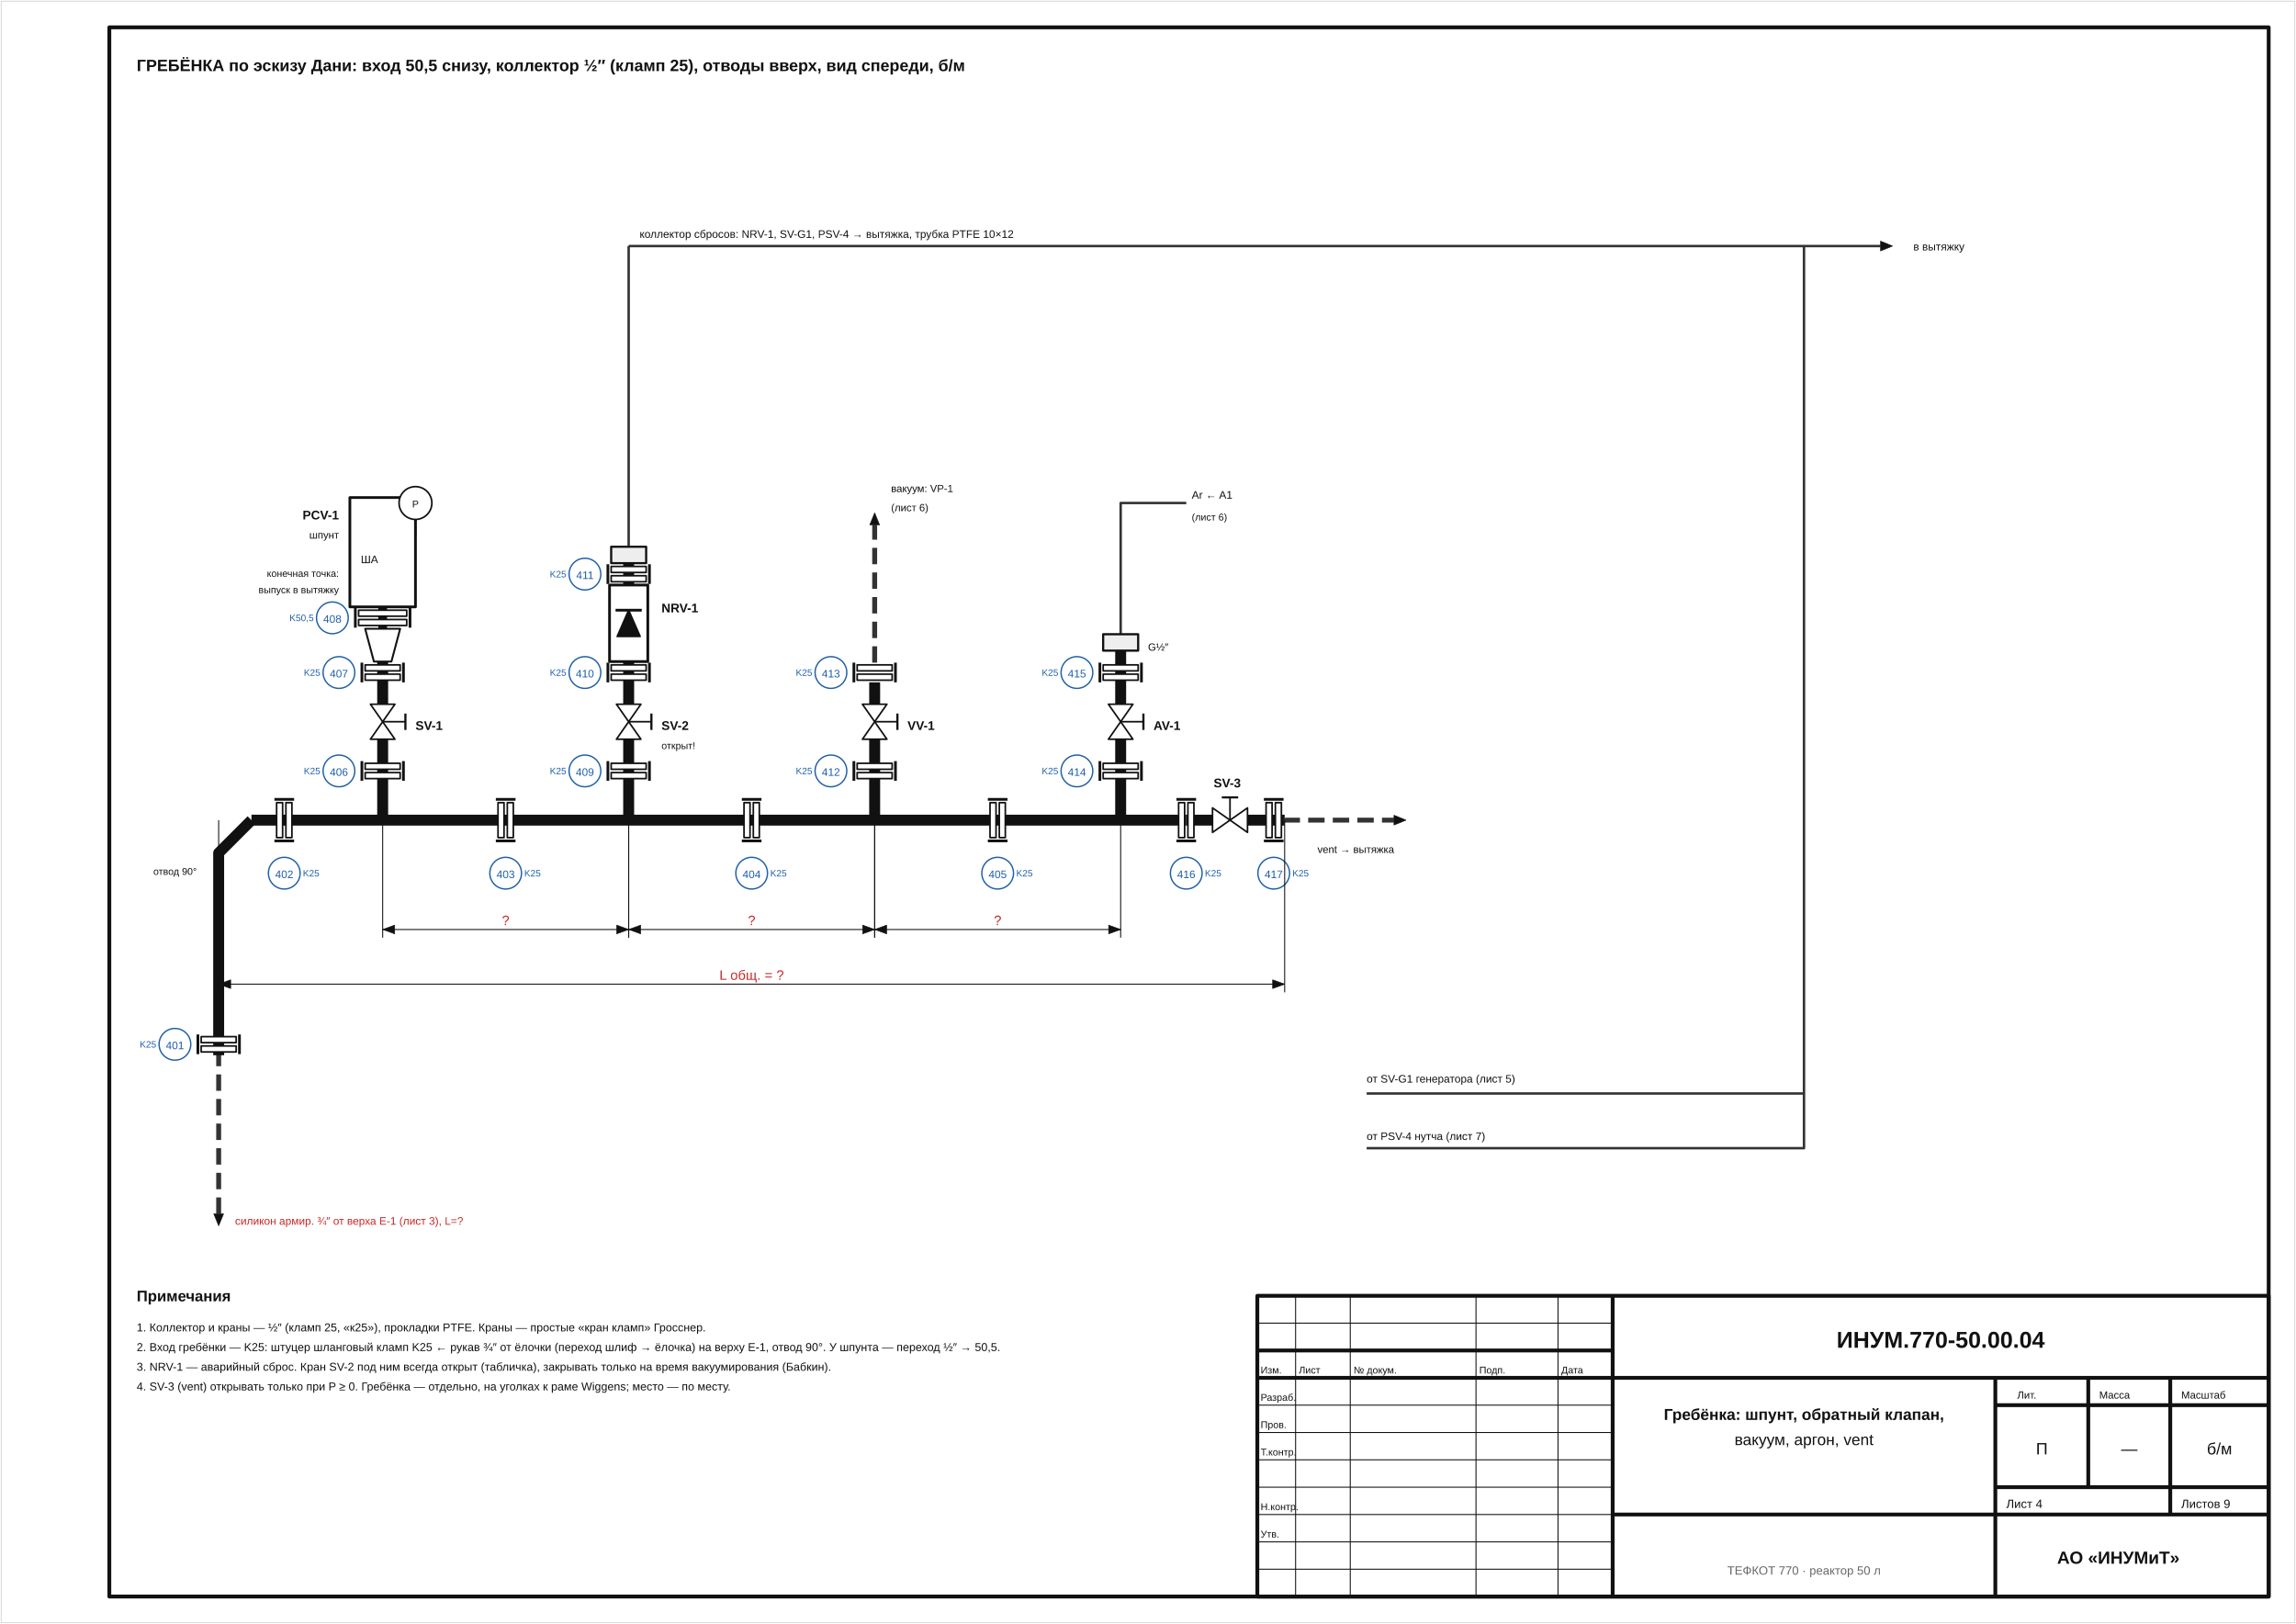
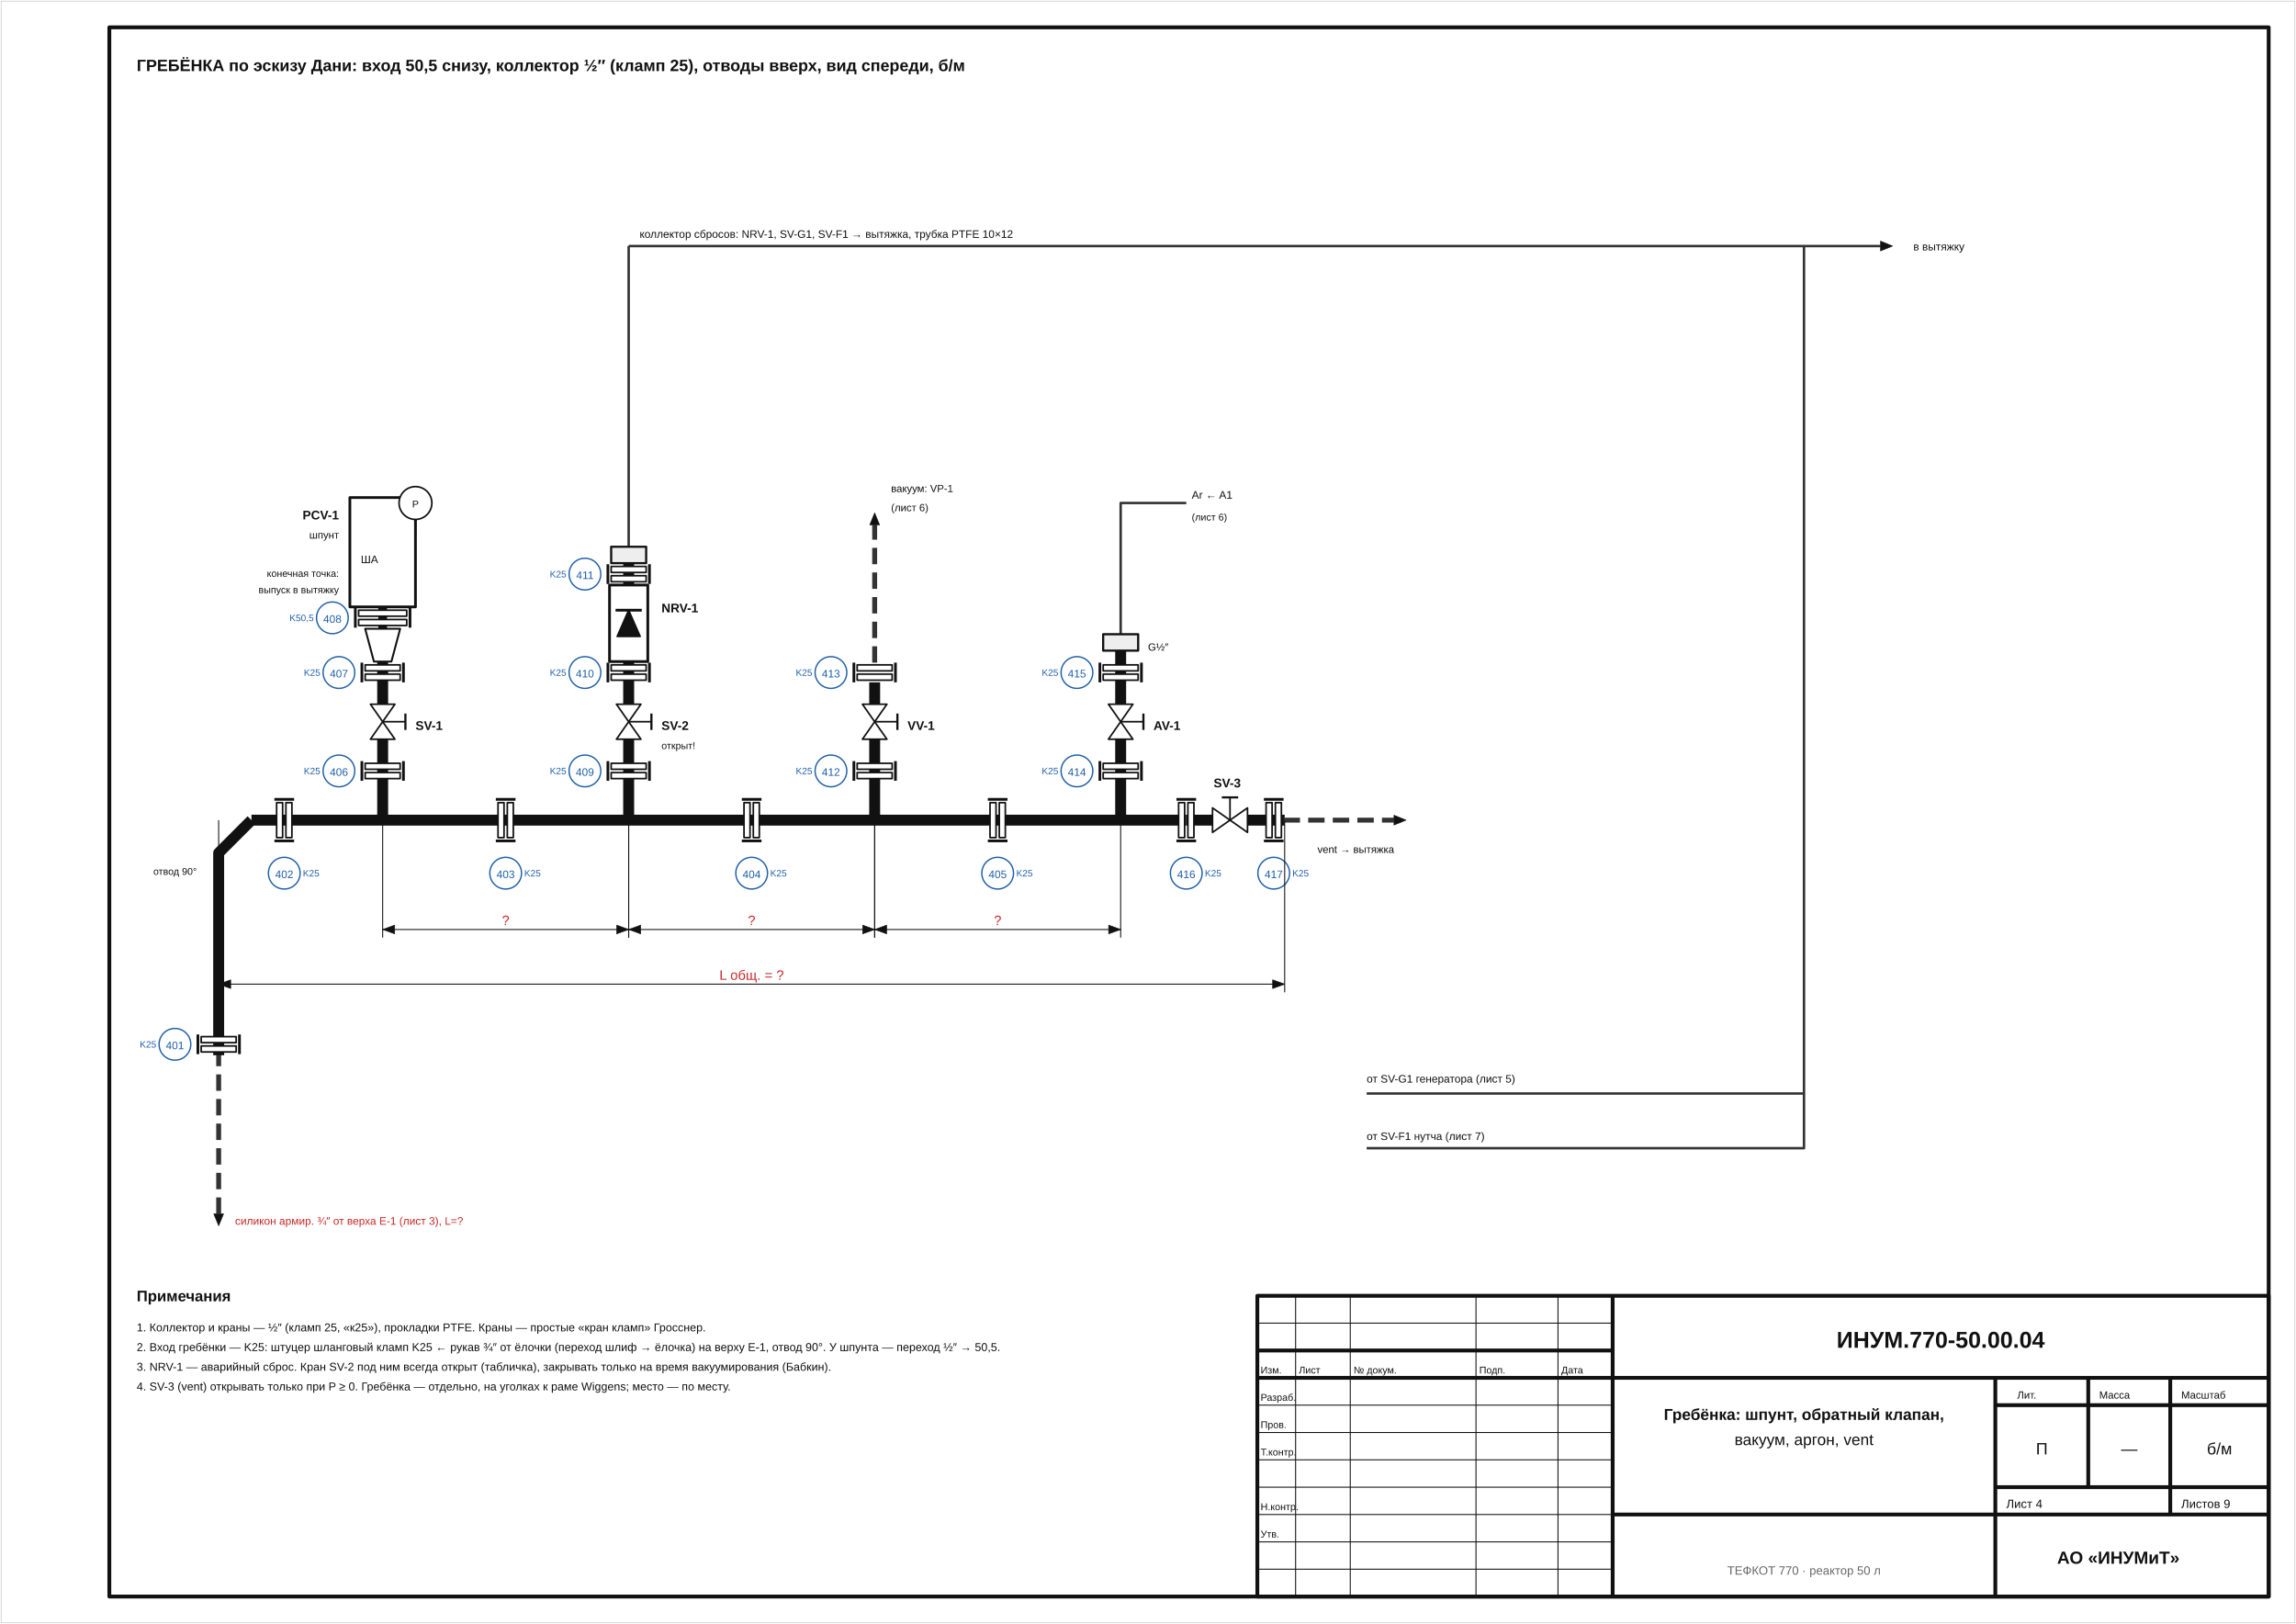
<svg xmlns="http://www.w3.org/2000/svg" viewBox="0 0 420.0 297.0" width="420.0mm" height="297.0mm" font-family="Arial, 'Liberation Sans', sans-serif">
  <rect width="100%" height="100%" fill="#fff" />
  <path d="M230.00,247.00 L295.00,247.00" fill="none" stroke="#111111" stroke-width="0.7" stroke-linejoin="round" />
  <path d="M230.00,252.00 L295.00,252.00" fill="none" stroke="#111111" stroke-width="0.7" stroke-linejoin="round" />
  <path d="M295.00,237.00 L295.00,292.00" fill="none" stroke="#111111" stroke-width="0.7" stroke-linejoin="round" />
  <path d="M295.00,252.00 L415.00,252.00" fill="none" stroke="#111111" stroke-width="0.7" stroke-linejoin="round" />
  <path d="M365.00,252.00 L365.00,292.00" fill="none" stroke="#111111" stroke-width="0.7" stroke-linejoin="round" />
  <path d="M295.00,277.00 L415.00,277.00" fill="none" stroke="#111111" stroke-width="0.7" stroke-linejoin="round" />
  <path d="M365.00,257.00 L415.00,257.00" fill="none" stroke="#111111" stroke-width="0.7" stroke-linejoin="round" />
  <path d="M365.00,272.00 L415.00,272.00" fill="none" stroke="#111111" stroke-width="0.7" stroke-linejoin="round" />
  <path d="M382.00,252.00 L382.00,272.00" fill="none" stroke="#111111" stroke-width="0.7" stroke-linejoin="round" />
  <path d="M397.00,252.00 L397.00,272.00" fill="none" stroke="#111111" stroke-width="0.7" stroke-linejoin="round" />
  <path d="M397.00,272.00 L397.00,277.00" fill="none" stroke="#111111" stroke-width="0.7" stroke-linejoin="round" />
  <path d="M40.00,222.00 L40.00,192.80" fill="none" stroke="#333333" stroke-width="0.9" stroke-dasharray="3 1.5" stroke-linejoin="round" />
  <path d="M40.00,193.00 L40.00,156.00 L46.00,150.00" fill="none" stroke="#111111" stroke-width="2.0" stroke-linejoin="round" />
  <path d="M46.00,150.00 L217.00,150.00" fill="none" stroke="#111111" stroke-width="2.0" stroke-linejoin="round" />
  <path d="M70.00,150.00 L70.00,135.20" fill="none" stroke="#111111" stroke-width="2.0" stroke-linejoin="round" />
  <path d="M70.00,128.80 L70.00,121.00" fill="none" stroke="#111111" stroke-width="2.0" stroke-linejoin="round" />
  <path d="M70.00,115.00 L70.00,111.00" fill="none" stroke="#111111" stroke-width="1.6" stroke-linejoin="round" />
  <path d="M115.00,150.00 L115.00,135.20" fill="none" stroke="#111111" stroke-width="2.0" stroke-linejoin="round" />
  <path d="M115.00,128.80 L115.00,116.40" fill="none" stroke="#111111" stroke-width="2.0" stroke-linejoin="round" />
  <path d="M115.00,111.60 L115.00,103.00" fill="none" stroke="#111111" stroke-width="2.0" stroke-linejoin="round" />
  <path d="M115.00,100.00 L115.00,45.00" fill="none" stroke="#333333" stroke-width="0.45" stroke-linejoin="round" />
  <path d="M160.00,150.00 L160.00,135.20" fill="none" stroke="#111111" stroke-width="2.0" stroke-linejoin="round" />
  <path d="M160.00,128.80 L160.00,124.80" fill="none" stroke="#111111" stroke-width="2.0" stroke-linejoin="round" />
  <path d="M160.00,121.20 L160.00,96.00" fill="none" stroke="#333333" stroke-width="0.9" stroke-dasharray="3 1.5" stroke-linejoin="round" />
  <path d="M205.00,150.00 L205.00,135.20" fill="none" stroke="#111111" stroke-width="2.0" stroke-linejoin="round" />
  <path d="M205.00,128.80 L205.00,119.00" fill="none" stroke="#111111" stroke-width="2.0" stroke-linejoin="round" />
  <path d="M205.00,116.00 L205.00,92.00 L217.00,92.00" fill="none" stroke="#333333" stroke-width="0.45" stroke-linejoin="round" />
  <path d="M217.00,150.00 L221.80,150.00" fill="none" stroke="#111111" stroke-width="2.0" stroke-linejoin="round" />
  <path d="M228.20,150.00 L235.00,150.00" fill="none" stroke="#111111" stroke-width="2.0" stroke-linejoin="round" />
  <path d="M234.80,150.00 L255.00,150.00" fill="none" stroke="#333333" stroke-width="0.9" stroke-dasharray="3 1.5" stroke-linejoin="round" />
  <path d="M115.00,45.00 L344.00,45.00" fill="none" stroke="#333333" stroke-width="0.45" stroke-linejoin="round" />
  <path d="M250.00,200.00 L330.00,200.00" fill="none" stroke="#333333" stroke-width="0.45" stroke-linejoin="round" />
  <path d="M250.00,210.00 L330.00,210.00 L330.00,45.00" fill="none" stroke="#333333" stroke-width="0.45" stroke-linejoin="round" />
  <path d="M0.20,0.20 L419.80,0.20 L419.80,296.80 L0.20,296.80 Z" fill="none" stroke="#bbbbbb" stroke-width="0.1" stroke-linejoin="round" />
  <path d="M20.00,5.00 L415.00,5.00 L415.00,292.00 L20.00,292.00 Z" fill="none" stroke="#111111" stroke-width="0.7" stroke-linejoin="round" />
  <path d="M230.00,237.00 L415.00,237.00 L415.00,292.00 L230.00,292.00 Z" fill="none" stroke="#111111" stroke-width="0.7" stroke-linejoin="round" />
  <path d="M230.00,242.00 L295.00,242.00" fill="none" stroke="#111111" stroke-width="0.18" stroke-linejoin="round" />
  <path d="M230.00,257.00 L295.00,257.00" fill="none" stroke="#111111" stroke-width="0.18" stroke-linejoin="round" />
  <path d="M230.00,262.00 L295.00,262.00" fill="none" stroke="#111111" stroke-width="0.18" stroke-linejoin="round" />
  <path d="M230.00,267.00 L295.00,267.00" fill="none" stroke="#111111" stroke-width="0.18" stroke-linejoin="round" />
  <path d="M230.00,272.00 L295.00,272.00" fill="none" stroke="#111111" stroke-width="0.18" stroke-linejoin="round" />
  <path d="M230.00,277.00 L295.00,277.00" fill="none" stroke="#111111" stroke-width="0.18" stroke-linejoin="round" />
  <path d="M230.00,282.00 L295.00,282.00" fill="none" stroke="#111111" stroke-width="0.18" stroke-linejoin="round" />
  <path d="M230.00,287.00 L295.00,287.00" fill="none" stroke="#111111" stroke-width="0.18" stroke-linejoin="round" />
  <path d="M237.00,237.00 L237.00,292.00" fill="none" stroke="#111111" stroke-width="0.18" stroke-linejoin="round" />
  <path d="M247.00,237.00 L247.00,292.00" fill="none" stroke="#111111" stroke-width="0.18" stroke-linejoin="round" />
  <path d="M270.00,237.00 L270.00,292.00" fill="none" stroke="#111111" stroke-width="0.18" stroke-linejoin="round" />
  <path d="M285.00,237.00 L285.00,292.00" fill="none" stroke="#111111" stroke-width="0.18" stroke-linejoin="round" />
  <text x="230.60" y="251.20" font-size="1.8" text-anchor="start" fill="#111111">Изм.</text>
  <text x="237.60" y="251.20" font-size="1.8" text-anchor="start" fill="#111111">Лист</text>
  <text x="247.60" y="251.20" font-size="1.8" text-anchor="start" fill="#111111">№ докум.</text>
  <text x="270.60" y="251.20" font-size="1.8" text-anchor="start" fill="#111111">Подп.</text>
  <text x="285.60" y="251.20" font-size="1.8" text-anchor="start" fill="#111111">Дата</text>
  <text x="230.60" y="256.20" font-size="1.8" text-anchor="start" fill="#111111">Разраб.</text>
  <text x="230.60" y="261.20" font-size="1.8" text-anchor="start" fill="#111111">Пров.</text>
  <text x="230.60" y="266.20" font-size="1.8" text-anchor="start" fill="#111111">Т.контр.</text>
  <text x="230.60" y="276.20" font-size="1.8" text-anchor="start" fill="#111111">Н.контр.</text>
  <text x="230.60" y="281.20" font-size="1.8" text-anchor="start" fill="#111111">Утв.</text>
  <text x="355.00" y="246.50" font-size="4.2" text-anchor="middle" fill="#111111" font-weight="bold">ИНУМ.770-50.00.04</text>
  <text x="330.00" y="259.70" font-size="2.9" text-anchor="middle" fill="#111111" font-weight="bold">Гребёнка: шпунт, обратный клапан,</text>
  <text x="330.00" y="264.30" font-size="2.9" text-anchor="middle" fill="#111111">вакуум, аргон, vent</text>
  <text x="369.00" y="255.80" font-size="1.9" text-anchor="start" fill="#111111">Лит.</text>
  <text x="384.00" y="255.80" font-size="1.9" text-anchor="start" fill="#111111">Масса</text>
  <text x="399.00" y="255.80" font-size="1.9" text-anchor="start" fill="#111111">Масштаб</text>
  <text x="373.50" y="266.00" font-size="3" text-anchor="middle" fill="#111111">П</text>
  <text x="389.50" y="266.00" font-size="3" text-anchor="middle" fill="#111111">—</text>
  <text x="406.00" y="266.00" font-size="3" text-anchor="middle" fill="#111111">б/м</text>
  <text x="367.00" y="275.80" font-size="2.2" text-anchor="start" fill="#111111">Лист 4</text>
  <text x="399.00" y="275.80" font-size="2.2" text-anchor="start" fill="#111111">Листов 9</text>
  <text x="387.50" y="286.00" font-size="3.2" text-anchor="middle" fill="#111111" font-weight="bold">АО «ИНУМиТ»</text>
  <text x="330.00" y="288.00" font-size="2.2" text-anchor="middle" fill="#666666">ТЕФКОТ 770 · реактор 50 л</text>
  <text x="25.00" y="13.00" font-size="3.0" text-anchor="start" fill="#111111" font-weight="bold">ГРЕБЁНКА по эскизу Дани: вход 50,5 снизу, коллектор ½″ (кламп 25), отводы вверх, вид спереди, б/м</text>
  <path d="M40.00,224.20 L39.10,222.00 L40.90,222.00 Z" fill="#111111" stroke="#111111" stroke-width="0.1" stroke-linejoin="round" />
  <text x="43.00" y="224.00" font-size="2.0" text-anchor="start" fill="#c62828">силикон армир. ¾″ от верха E-1 (лист 3), L=?</text>
  <path d="M36.80,189.60 L43.20,189.60 L43.20,190.70 L36.80,190.70 Z" fill="#ffffff" stroke="#111111" stroke-width="0.3" stroke-linejoin="round" />
  <path d="M36.80,191.30 L43.20,191.30 L43.20,192.40 L36.80,192.40 Z" fill="#ffffff" stroke="#111111" stroke-width="0.3" stroke-linejoin="round" />
  <path d="M36.20,189.20 L36.20,192.80" fill="none" stroke="#111111" stroke-width="0.5" stroke-linejoin="round" />
  <path d="M43.80,189.20 L43.80,192.80" fill="none" stroke="#111111" stroke-width="0.5" stroke-linejoin="round" />
  <circle cx="32.00" cy="191.00" r="2.90" fill="#ffffff" stroke="#1f5fa8" stroke-width="0.25" />
  <text x="32.00" y="191.90" font-size="2.0" text-anchor="middle" fill="#1f5fa8">401</text>
  <text x="36.00" y="160.00" font-size="1.8" text-anchor="end" fill="#111111">отвод 90°</text>
  <path d="M50.60,146.80 L51.70,146.80 L51.70,153.20 L50.60,153.20 Z" fill="#ffffff" stroke="#111111" stroke-width="0.3" stroke-linejoin="round" />
  <path d="M52.30,146.80 L53.40,146.80 L53.40,153.20 L52.30,153.20 Z" fill="#ffffff" stroke="#111111" stroke-width="0.3" stroke-linejoin="round" />
  <path d="M50.20,146.20 L53.80,146.20" fill="none" stroke="#111111" stroke-width="0.5" stroke-linejoin="round" />
  <path d="M50.20,153.80 L53.80,153.80" fill="none" stroke="#111111" stroke-width="0.5" stroke-linejoin="round" />
  <circle cx="52.00" cy="159.70" r="2.90" fill="#ffffff" stroke="#1f5fa8" stroke-width="0.25" />
  <text x="52.00" y="160.60" font-size="2.0" text-anchor="middle" fill="#1f5fa8">402</text>
  <path d="M91.10,146.80 L92.20,146.80 L92.20,153.20 L91.10,153.20 Z" fill="#ffffff" stroke="#111111" stroke-width="0.3" stroke-linejoin="round" />
  <path d="M92.80,146.80 L93.90,146.80 L93.90,153.20 L92.80,153.20 Z" fill="#ffffff" stroke="#111111" stroke-width="0.3" stroke-linejoin="round" />
  <path d="M90.70,146.20 L94.30,146.20" fill="none" stroke="#111111" stroke-width="0.5" stroke-linejoin="round" />
  <path d="M90.70,153.80 L94.30,153.80" fill="none" stroke="#111111" stroke-width="0.5" stroke-linejoin="round" />
  <circle cx="92.50" cy="159.70" r="2.90" fill="#ffffff" stroke="#1f5fa8" stroke-width="0.25" />
  <text x="92.50" y="160.60" font-size="2.0" text-anchor="middle" fill="#1f5fa8">403</text>
  <path d="M136.10,146.80 L137.20,146.80 L137.20,153.20 L136.10,153.20 Z" fill="#ffffff" stroke="#111111" stroke-width="0.3" stroke-linejoin="round" />
  <path d="M137.80,146.80 L138.90,146.80 L138.90,153.20 L137.80,153.20 Z" fill="#ffffff" stroke="#111111" stroke-width="0.3" stroke-linejoin="round" />
  <path d="M135.70,146.20 L139.30,146.20" fill="none" stroke="#111111" stroke-width="0.5" stroke-linejoin="round" />
  <path d="M135.70,153.80 L139.30,153.80" fill="none" stroke="#111111" stroke-width="0.5" stroke-linejoin="round" />
  <circle cx="137.50" cy="159.70" r="2.90" fill="#ffffff" stroke="#1f5fa8" stroke-width="0.25" />
  <text x="137.50" y="160.60" font-size="2.0" text-anchor="middle" fill="#1f5fa8">404</text>
  <path d="M181.10,146.80 L182.20,146.80 L182.20,153.20 L181.10,153.20 Z" fill="#ffffff" stroke="#111111" stroke-width="0.3" stroke-linejoin="round" />
  <path d="M182.80,146.80 L183.90,146.80 L183.90,153.20 L182.80,153.20 Z" fill="#ffffff" stroke="#111111" stroke-width="0.3" stroke-linejoin="round" />
  <path d="M180.70,146.20 L184.30,146.20" fill="none" stroke="#111111" stroke-width="0.5" stroke-linejoin="round" />
  <path d="M180.70,153.80 L184.30,153.80" fill="none" stroke="#111111" stroke-width="0.5" stroke-linejoin="round" />
  <circle cx="182.50" cy="159.70" r="2.90" fill="#ffffff" stroke="#1f5fa8" stroke-width="0.25" />
  <text x="182.50" y="160.60" font-size="2.0" text-anchor="middle" fill="#1f5fa8">405</text>
  <path d="M66.80,139.60 L73.20,139.60 L73.20,140.70 L66.80,140.70 Z" fill="#ffffff" stroke="#111111" stroke-width="0.3" stroke-linejoin="round" />
  <path d="M66.80,141.30 L73.20,141.30 L73.20,142.40 L66.80,142.40 Z" fill="#ffffff" stroke="#111111" stroke-width="0.3" stroke-linejoin="round" />
  <path d="M66.20,139.20 L66.20,142.80" fill="none" stroke="#111111" stroke-width="0.5" stroke-linejoin="round" />
  <path d="M73.80,139.20 L73.80,142.80" fill="none" stroke="#111111" stroke-width="0.5" stroke-linejoin="round" />
  <circle cx="62.00" cy="141.00" r="2.90" fill="#ffffff" stroke="#1f5fa8" stroke-width="0.25" />
  <text x="62.00" y="141.90" font-size="2.0" text-anchor="middle" fill="#1f5fa8">406</text>
  <path d="M67.76,128.80 L72.24,135.20 L67.76,135.20 L72.24,128.80 Z" fill="#ffffff" stroke="#111111" stroke-width="0.3" stroke-linejoin="round" />
  <path d="M70.00,132.00 L74.16,132.00" fill="none" stroke="#111111" stroke-width="0.3" stroke-linejoin="round" />
  <path d="M74.16,130.50 L74.16,133.50" fill="none" stroke="#111111" stroke-width="0.4" stroke-linejoin="round" />
  <text x="76.00" y="133.50" font-size="2.3" text-anchor="start" fill="#111111" font-weight="bold">SV-1</text>
  <path d="M66.80,121.60 L73.20,121.60 L73.20,122.70 L66.80,122.70 Z" fill="#ffffff" stroke="#111111" stroke-width="0.3" stroke-linejoin="round" />
  <path d="M66.80,123.30 L73.20,123.30 L73.20,124.40 L66.80,124.40 Z" fill="#ffffff" stroke="#111111" stroke-width="0.3" stroke-linejoin="round" />
  <path d="M66.20,121.20 L66.20,124.80" fill="none" stroke="#111111" stroke-width="0.5" stroke-linejoin="round" />
  <path d="M73.80,121.20 L73.80,124.80" fill="none" stroke="#111111" stroke-width="0.5" stroke-linejoin="round" />
  <circle cx="62.00" cy="123.00" r="2.90" fill="#ffffff" stroke="#1f5fa8" stroke-width="0.25" />
  <text x="62.00" y="123.90" font-size="2.0" text-anchor="middle" fill="#1f5fa8">407</text>
  <path d="M66.80,115.00 L73.20,115.00 L71.60,121.00 L68.40,121.00 Z" fill="#ffffff" stroke="#111111" stroke-width="0.35" stroke-linejoin="round" />
  <path d="M65.60,111.60 L74.40,111.60 L74.40,112.70 L65.60,112.70 Z" fill="#ffffff" stroke="#111111" stroke-width="0.3" stroke-linejoin="round" />
  <path d="M65.60,113.30 L74.40,113.30 L74.40,114.40 L65.60,114.40 Z" fill="#ffffff" stroke="#111111" stroke-width="0.3" stroke-linejoin="round" />
  <path d="M65.00,111.20 L65.00,114.80" fill="none" stroke="#111111" stroke-width="0.5" stroke-linejoin="round" />
  <path d="M75.00,111.20 L75.00,114.80" fill="none" stroke="#111111" stroke-width="0.5" stroke-linejoin="round" />
  <circle cx="60.80" cy="113.00" r="2.90" fill="#ffffff" stroke="#1f5fa8" stroke-width="0.25" />
  <text x="60.80" y="113.90" font-size="2.0" text-anchor="middle" fill="#1f5fa8">408</text>
  <path d="M64.00,91.00 L76.00,91.00 L76.00,111.00 L64.00,111.00 Z" fill="#ffffff" stroke="#111111" stroke-width="0.5" stroke-linejoin="round" />
  <path d="M76.00,98.00 L76.00,95.00" fill="none" stroke="#111111" stroke-width="0.3" stroke-linejoin="round" />
  <circle cx="76.00" cy="92.00" r="3.00" fill="#ffffff" stroke="#111111" stroke-width="0.3" />
  <text x="76.00" y="92.80" font-size="1.8" text-anchor="middle" fill="#111111">P</text>
  <text x="66.00" y="103.00" font-size="2.0" text-anchor="start" fill="#111111">ША</text>
  <text x="62.00" y="95.00" font-size="2.3" text-anchor="end" fill="#111111" font-weight="bold">PCV-1</text>
  <text x="62.00" y="98.50" font-size="1.9" text-anchor="end" fill="#111111">шпунт</text>
  <text x="62.00" y="105.50" font-size="1.8" text-anchor="end" fill="#111111">конечная точка:</text>
  <text x="62.00" y="108.50" font-size="1.8" text-anchor="end" fill="#111111">выпуск в вытяжку</text>
  <path d="M111.80,139.60 L118.20,139.60 L118.20,140.70 L111.80,140.70 Z" fill="#ffffff" stroke="#111111" stroke-width="0.3" stroke-linejoin="round" />
  <path d="M111.80,141.30 L118.20,141.30 L118.20,142.40 L111.80,142.40 Z" fill="#ffffff" stroke="#111111" stroke-width="0.3" stroke-linejoin="round" />
  <path d="M111.20,139.20 L111.20,142.80" fill="none" stroke="#111111" stroke-width="0.5" stroke-linejoin="round" />
  <path d="M118.80,139.20 L118.80,142.80" fill="none" stroke="#111111" stroke-width="0.5" stroke-linejoin="round" />
  <circle cx="107.00" cy="141.00" r="2.90" fill="#ffffff" stroke="#1f5fa8" stroke-width="0.25" />
  <text x="107.00" y="141.90" font-size="2.0" text-anchor="middle" fill="#1f5fa8">409</text>
  <path d="M112.76,128.80 L117.24,135.20 L112.76,135.20 L117.24,128.80 Z" fill="#ffffff" stroke="#111111" stroke-width="0.3" stroke-linejoin="round" />
  <path d="M115.00,132.00 L119.16,132.00" fill="none" stroke="#111111" stroke-width="0.3" stroke-linejoin="round" />
  <path d="M119.16,130.50 L119.16,133.50" fill="none" stroke="#111111" stroke-width="0.4" stroke-linejoin="round" />
  <text x="121.00" y="133.50" font-size="2.3" text-anchor="start" fill="#111111" font-weight="bold">SV-2</text>
  <path d="M111.80,121.60 L118.20,121.60 L118.20,122.70 L111.80,122.70 Z" fill="#ffffff" stroke="#111111" stroke-width="0.3" stroke-linejoin="round" />
  <path d="M111.80,123.30 L118.20,123.30 L118.20,124.40 L111.80,124.40 Z" fill="#ffffff" stroke="#111111" stroke-width="0.3" stroke-linejoin="round" />
  <path d="M111.20,121.20 L111.20,124.80" fill="none" stroke="#111111" stroke-width="0.5" stroke-linejoin="round" />
  <path d="M118.80,121.20 L118.80,124.80" fill="none" stroke="#111111" stroke-width="0.5" stroke-linejoin="round" />
  <circle cx="107.00" cy="123.00" r="2.90" fill="#ffffff" stroke="#1f5fa8" stroke-width="0.25" />
  <text x="107.00" y="123.90" font-size="2.0" text-anchor="middle" fill="#1f5fa8">410</text>
  <path d="M111.50,107.00 L118.50,107.00 L118.50,121.00 L111.50,121.00 Z" fill="#ffffff" stroke="#111111" stroke-width="0.5" stroke-linejoin="round" />
  <path d="M115.00,111.60 L117.10,116.40 L112.90,116.40 Z" fill="#111111" stroke="#111111" stroke-width="0.3" stroke-linejoin="round" />
  <path d="M117.40,111.60 L112.60,111.60" fill="none" stroke="#111111" stroke-width="0.5" stroke-linejoin="round" />
  <text x="121.00" y="112.00" font-size="2.3" text-anchor="start" fill="#111111" font-weight="bold">NRV-1</text>
  <text x="121.00" y="137.00" font-size="1.8" text-anchor="start" fill="#111111">открыт!</text>
  <path d="M111.80,103.60 L118.20,103.60 L118.20,104.70 L111.80,104.70 Z" fill="#ffffff" stroke="#111111" stroke-width="0.3" stroke-linejoin="round" />
  <path d="M111.80,105.30 L118.20,105.30 L118.20,106.40 L111.80,106.40 Z" fill="#ffffff" stroke="#111111" stroke-width="0.3" stroke-linejoin="round" />
  <path d="M111.20,103.20 L111.20,106.80" fill="none" stroke="#111111" stroke-width="0.5" stroke-linejoin="round" />
  <path d="M118.80,103.20 L118.80,106.80" fill="none" stroke="#111111" stroke-width="0.5" stroke-linejoin="round" />
  <circle cx="107.00" cy="105.00" r="2.90" fill="#ffffff" stroke="#1f5fa8" stroke-width="0.25" />
  <text x="107.00" y="105.90" font-size="2.0" text-anchor="middle" fill="#1f5fa8">411</text>
  <path d="M111.80,100.00 L118.20,100.00 L118.20,103.00 L111.80,103.00 Z" fill="#eeeeee" stroke="#111111" stroke-width="0.4" stroke-linejoin="round" />
  <path d="M156.80,139.60 L163.20,139.60 L163.20,140.70 L156.80,140.70 Z" fill="#ffffff" stroke="#111111" stroke-width="0.3" stroke-linejoin="round" />
  <path d="M156.80,141.30 L163.20,141.30 L163.20,142.40 L156.80,142.40 Z" fill="#ffffff" stroke="#111111" stroke-width="0.3" stroke-linejoin="round" />
  <path d="M156.20,139.20 L156.20,142.80" fill="none" stroke="#111111" stroke-width="0.5" stroke-linejoin="round" />
  <path d="M163.80,139.20 L163.80,142.80" fill="none" stroke="#111111" stroke-width="0.5" stroke-linejoin="round" />
  <circle cx="152.00" cy="141.00" r="2.90" fill="#ffffff" stroke="#1f5fa8" stroke-width="0.25" />
  <text x="152.00" y="141.90" font-size="2.0" text-anchor="middle" fill="#1f5fa8">412</text>
  <path d="M157.76,128.80 L162.24,135.20 L157.76,135.20 L162.24,128.80 Z" fill="#ffffff" stroke="#111111" stroke-width="0.3" stroke-linejoin="round" />
  <path d="M160.00,132.00 L164.16,132.00" fill="none" stroke="#111111" stroke-width="0.3" stroke-linejoin="round" />
  <path d="M164.16,130.50 L164.16,133.50" fill="none" stroke="#111111" stroke-width="0.4" stroke-linejoin="round" />
  <text x="166.00" y="133.50" font-size="2.3" text-anchor="start" fill="#111111" font-weight="bold">VV-1</text>
  <path d="M156.80,121.60 L163.20,121.60 L163.20,122.70 L156.80,122.70 Z" fill="#ffffff" stroke="#111111" stroke-width="0.3" stroke-linejoin="round" />
  <path d="M156.80,123.30 L163.20,123.30 L163.20,124.40 L156.80,124.40 Z" fill="#ffffff" stroke="#111111" stroke-width="0.3" stroke-linejoin="round" />
  <path d="M156.20,121.20 L156.20,124.80" fill="none" stroke="#111111" stroke-width="0.5" stroke-linejoin="round" />
  <path d="M163.80,121.20 L163.80,124.80" fill="none" stroke="#111111" stroke-width="0.5" stroke-linejoin="round" />
  <circle cx="152.00" cy="123.00" r="2.90" fill="#ffffff" stroke="#1f5fa8" stroke-width="0.25" />
  <text x="152.00" y="123.90" font-size="2.0" text-anchor="middle" fill="#1f5fa8">413</text>
  <path d="M160.00,93.80 L160.90,96.00 L159.10,96.00 Z" fill="#111111" stroke="#111111" stroke-width="0.1" stroke-linejoin="round" />
  <text x="163.00" y="90.00" font-size="1.9" text-anchor="start" fill="#111111">вакуум: VP-1</text>
  <text x="163.00" y="93.50" font-size="1.9" text-anchor="start" fill="#111111">(лист 6)</text>
  <path d="M201.80,139.60 L208.20,139.60 L208.20,140.70 L201.80,140.70 Z" fill="#ffffff" stroke="#111111" stroke-width="0.3" stroke-linejoin="round" />
  <path d="M201.80,141.30 L208.20,141.30 L208.20,142.40 L201.80,142.40 Z" fill="#ffffff" stroke="#111111" stroke-width="0.3" stroke-linejoin="round" />
  <path d="M201.20,139.20 L201.20,142.80" fill="none" stroke="#111111" stroke-width="0.5" stroke-linejoin="round" />
  <path d="M208.80,139.20 L208.80,142.80" fill="none" stroke="#111111" stroke-width="0.5" stroke-linejoin="round" />
  <circle cx="197.00" cy="141.00" r="2.90" fill="#ffffff" stroke="#1f5fa8" stroke-width="0.25" />
  <text x="197.00" y="141.90" font-size="2.0" text-anchor="middle" fill="#1f5fa8">414</text>
  <path d="M202.76,128.80 L207.24,135.20 L202.76,135.20 L207.24,128.80 Z" fill="#ffffff" stroke="#111111" stroke-width="0.3" stroke-linejoin="round" />
  <path d="M205.00,132.00 L209.16,132.00" fill="none" stroke="#111111" stroke-width="0.3" stroke-linejoin="round" />
  <path d="M209.16,130.50 L209.16,133.50" fill="none" stroke="#111111" stroke-width="0.4" stroke-linejoin="round" />
  <text x="211.00" y="133.50" font-size="2.3" text-anchor="start" fill="#111111" font-weight="bold">AV-1</text>
  <path d="M201.80,121.60 L208.20,121.60 L208.20,122.70 L201.80,122.70 Z" fill="#ffffff" stroke="#111111" stroke-width="0.3" stroke-linejoin="round" />
  <path d="M201.80,123.30 L208.20,123.30 L208.20,124.40 L201.80,124.40 Z" fill="#ffffff" stroke="#111111" stroke-width="0.3" stroke-linejoin="round" />
  <path d="M201.20,121.20 L201.20,124.80" fill="none" stroke="#111111" stroke-width="0.5" stroke-linejoin="round" />
  <path d="M208.80,121.20 L208.80,124.80" fill="none" stroke="#111111" stroke-width="0.5" stroke-linejoin="round" />
  <circle cx="197.00" cy="123.00" r="2.90" fill="#ffffff" stroke="#1f5fa8" stroke-width="0.25" />
  <text x="197.00" y="123.90" font-size="2.0" text-anchor="middle" fill="#1f5fa8">415</text>
  <path d="M201.80,116.00 L208.20,116.00 L208.20,119.00 L201.80,119.00 Z" fill="#eeeeee" stroke="#111111" stroke-width="0.4" stroke-linejoin="round" />
  <text x="210.00" y="119.00" font-size="1.9" text-anchor="start" fill="#111111">G½″</text>
  <text x="218.00" y="91.20" font-size="2.0" text-anchor="start" fill="#111111">Ar ← A1</text>
  <text x="218.00" y="95.20" font-size="1.8" text-anchor="start" fill="#111111">(лист 6)</text>
  <path d="M215.60,146.80 L216.70,146.80 L216.70,153.20 L215.60,153.20 Z" fill="#ffffff" stroke="#111111" stroke-width="0.3" stroke-linejoin="round" />
  <path d="M217.30,146.80 L218.40,146.80 L218.40,153.20 L217.30,153.20 Z" fill="#ffffff" stroke="#111111" stroke-width="0.3" stroke-linejoin="round" />
  <path d="M215.20,146.20 L218.80,146.20" fill="none" stroke="#111111" stroke-width="0.5" stroke-linejoin="round" />
  <path d="M215.20,153.80 L218.80,153.80" fill="none" stroke="#111111" stroke-width="0.5" stroke-linejoin="round" />
  <circle cx="217.00" cy="159.70" r="2.90" fill="#ffffff" stroke="#1f5fa8" stroke-width="0.25" />
  <text x="217.00" y="160.60" font-size="2.0" text-anchor="middle" fill="#1f5fa8">416</text>
  <path d="M221.80,147.76 L228.20,152.24 L228.20,147.76 L221.80,152.24 Z" fill="#ffffff" stroke="#111111" stroke-width="0.3" stroke-linejoin="round" />
  <path d="M225.00,150.00 L225.00,145.84" fill="none" stroke="#111111" stroke-width="0.3" stroke-linejoin="round" />
  <path d="M223.50,145.84 L226.50,145.84" fill="none" stroke="#111111" stroke-width="0.4" stroke-linejoin="round" />
  <text x="222.00" y="144.00" font-size="2.3" text-anchor="start" fill="#111111" font-weight="bold">SV-3</text>
  <path d="M231.60,146.80 L232.70,146.80 L232.70,153.20 L231.60,153.20 Z" fill="#ffffff" stroke="#111111" stroke-width="0.3" stroke-linejoin="round" />
  <path d="M233.30,146.80 L234.40,146.80 L234.40,153.20 L233.30,153.20 Z" fill="#ffffff" stroke="#111111" stroke-width="0.3" stroke-linejoin="round" />
  <path d="M231.20,146.20 L234.80,146.20" fill="none" stroke="#111111" stroke-width="0.5" stroke-linejoin="round" />
  <path d="M231.20,153.80 L234.80,153.80" fill="none" stroke="#111111" stroke-width="0.5" stroke-linejoin="round" />
  <circle cx="233.00" cy="159.70" r="2.90" fill="#ffffff" stroke="#1f5fa8" stroke-width="0.25" />
  <text x="233.00" y="160.60" font-size="2.0" text-anchor="middle" fill="#1f5fa8">417</text>
  <path d="M257.20,150.00 L255.00,150.90 L255.00,149.10 Z" fill="#111111" stroke="#111111" stroke-width="0.1" stroke-linejoin="round" />
  <text x="241.00" y="156.00" font-size="1.9" text-anchor="start" fill="#111111">vent → вытяжка</text>
  <path d="M346.20,45.00 L344.00,45.90 L344.00,44.10 Z" fill="#111111" stroke="#111111" stroke-width="0.1" stroke-linejoin="round" />
  <text x="350.00" y="45.80" font-size="2.0" text-anchor="start" fill="#111111">в вытяжку</text>
-   <text x="117.00" y="43.50" font-size="2.0" text-anchor="start" fill="#111111">коллектор сбросов: NRV-1, SV-G1, PSV-4 → вытяжка, трубка PTFE 10×12</text>
+   <text x="117.00" y="43.50" font-size="2.0" text-anchor="start" fill="#111111">коллектор сбросов: NRV-1, SV-G1, SV-F1 → вытяжка, трубка PTFE 10×12</text>
  <text x="250.00" y="198.00" font-size="2.0" text-anchor="start" fill="#111111">от SV-G1 генератора (лист 5)</text>
-   <text x="250.00" y="208.50" font-size="2.0" text-anchor="start" fill="#111111">от PSV-4 нутча (лист 7)</text>
+   <text x="250.00" y="208.50" font-size="2.0" text-anchor="start" fill="#111111">от SV-F1 нутча (лист 7)</text>
  <path d="M70.00,150.00 L70.00,171.50" fill="none" stroke="#111111" stroke-width="0.18" stroke-linejoin="round" />
  <path d="M115.00,150.00 L115.00,171.50" fill="none" stroke="#111111" stroke-width="0.18" stroke-linejoin="round" />
  <path d="M70.00,170.00 L115.00,170.00" fill="none" stroke="#111111" stroke-width="0.18" stroke-linejoin="round" />
  <path d="M70.00,170.00 L72.20,169.20 L72.20,170.80 Z" fill="#111111" stroke="#111111" stroke-width="0.1" stroke-linejoin="round" />
  <path d="M115.00,170.00 L112.80,170.80 L112.80,169.20 Z" fill="#111111" stroke="#111111" stroke-width="0.1" stroke-linejoin="round" />
  <text x="92.50" y="169.20" font-size="2.5" text-anchor="middle" fill="#c62828">?</text>
  <path d="M115.00,150.00 L115.00,171.50" fill="none" stroke="#111111" stroke-width="0.18" stroke-linejoin="round" />
  <path d="M160.00,150.00 L160.00,171.50" fill="none" stroke="#111111" stroke-width="0.18" stroke-linejoin="round" />
  <path d="M115.00,170.00 L160.00,170.00" fill="none" stroke="#111111" stroke-width="0.18" stroke-linejoin="round" />
  <path d="M115.00,170.00 L117.20,169.20 L117.20,170.80 Z" fill="#111111" stroke="#111111" stroke-width="0.1" stroke-linejoin="round" />
  <path d="M160.00,170.00 L157.80,170.80 L157.80,169.20 Z" fill="#111111" stroke="#111111" stroke-width="0.1" stroke-linejoin="round" />
  <text x="137.50" y="169.20" font-size="2.5" text-anchor="middle" fill="#c62828">?</text>
  <path d="M160.00,150.00 L160.00,171.50" fill="none" stroke="#111111" stroke-width="0.18" stroke-linejoin="round" />
  <path d="M205.00,150.00 L205.00,171.50" fill="none" stroke="#111111" stroke-width="0.18" stroke-linejoin="round" />
  <path d="M160.00,170.00 L205.00,170.00" fill="none" stroke="#111111" stroke-width="0.18" stroke-linejoin="round" />
  <path d="M160.00,170.00 L162.20,169.20 L162.20,170.80 Z" fill="#111111" stroke="#111111" stroke-width="0.1" stroke-linejoin="round" />
  <path d="M205.00,170.00 L202.80,170.80 L202.80,169.20 Z" fill="#111111" stroke="#111111" stroke-width="0.1" stroke-linejoin="round" />
  <text x="182.50" y="169.20" font-size="2.5" text-anchor="middle" fill="#c62828">?</text>
  <path d="M40.00,150.00 L40.00,181.50" fill="none" stroke="#111111" stroke-width="0.18" stroke-linejoin="round" />
  <path d="M235.00,150.00 L235.00,181.50" fill="none" stroke="#111111" stroke-width="0.18" stroke-linejoin="round" />
  <path d="M40.00,180.00 L235.00,180.00" fill="none" stroke="#111111" stroke-width="0.18" stroke-linejoin="round" />
  <path d="M40.00,180.00 L42.20,179.20 L42.20,180.80 Z" fill="#111111" stroke="#111111" stroke-width="0.1" stroke-linejoin="round" />
  <path d="M235.00,180.00 L232.80,180.80 L232.80,179.20 Z" fill="#111111" stroke="#111111" stroke-width="0.1" stroke-linejoin="round" />
  <text x="137.50" y="179.20" font-size="2.5" text-anchor="middle" fill="#c62828">L общ. = ?</text>
  <text x="25.00" y="238.00" font-size="2.8" text-anchor="start" fill="#111111" font-weight="bold">Примечания</text>
  <text x="25.00" y="243.50" font-size="2.1" text-anchor="start" fill="#111111">1. Коллектор и краны — ½″ (кламп 25, «к25»), прокладки PTFE. Краны — простые «кран кламп» Гросснер.</text>
  <text x="25.00" y="247.10" font-size="2.1" text-anchor="start" fill="#111111">2. Вход гребёнки — K25: штуцер шланговый кламп K25 ← рукав ¾″ от ёлочки (переход шлиф → ёлочка) на верху E-1, отвод 90°. У шпунта — переход ½″ → 50,5.</text>
  <text x="25.00" y="250.70" font-size="2.1" text-anchor="start" fill="#111111">3. NRV-1 — аварийный сброс. Кран SV-2 под ним всегда открыт (табличка), закрывать только на время вакуумирования (Бабкин).</text>
  <text x="25.00" y="254.30" font-size="2.1" text-anchor="start" fill="#111111">4. SV-3 (vent) открывать только при P ≥ 0. Гребёнка — отдельно, на уголках к раме Wiggens; место — по месту.</text>
  <text x="28.60" y="191.60" font-size="1.7" text-anchor="end" fill="#1f5fa8">K25</text>
  <text x="55.40" y="160.30" font-size="1.7" text-anchor="start" fill="#1f5fa8">K25</text>
  <text x="95.90" y="160.30" font-size="1.7" text-anchor="start" fill="#1f5fa8">K25</text>
  <text x="140.90" y="160.30" font-size="1.7" text-anchor="start" fill="#1f5fa8">K25</text>
  <text x="185.90" y="160.30" font-size="1.7" text-anchor="start" fill="#1f5fa8">K25</text>
  <text x="58.60" y="141.60" font-size="1.7" text-anchor="end" fill="#1f5fa8">K25</text>
  <text x="58.60" y="123.60" font-size="1.7" text-anchor="end" fill="#1f5fa8">K25</text>
  <text x="57.40" y="113.60" font-size="1.7" text-anchor="end" fill="#1f5fa8">K50,5</text>
  <text x="103.60" y="141.60" font-size="1.7" text-anchor="end" fill="#1f5fa8">K25</text>
  <text x="103.60" y="123.60" font-size="1.7" text-anchor="end" fill="#1f5fa8">K25</text>
  <text x="103.60" y="105.60" font-size="1.7" text-anchor="end" fill="#1f5fa8">K25</text>
  <text x="148.60" y="141.60" font-size="1.7" text-anchor="end" fill="#1f5fa8">K25</text>
  <text x="148.60" y="123.60" font-size="1.7" text-anchor="end" fill="#1f5fa8">K25</text>
  <text x="193.60" y="141.60" font-size="1.7" text-anchor="end" fill="#1f5fa8">K25</text>
  <text x="193.60" y="123.60" font-size="1.7" text-anchor="end" fill="#1f5fa8">K25</text>
  <text x="220.40" y="160.30" font-size="1.7" text-anchor="start" fill="#1f5fa8">K25</text>
  <text x="236.40" y="160.30" font-size="1.7" text-anchor="start" fill="#1f5fa8">K25</text>
</svg>
